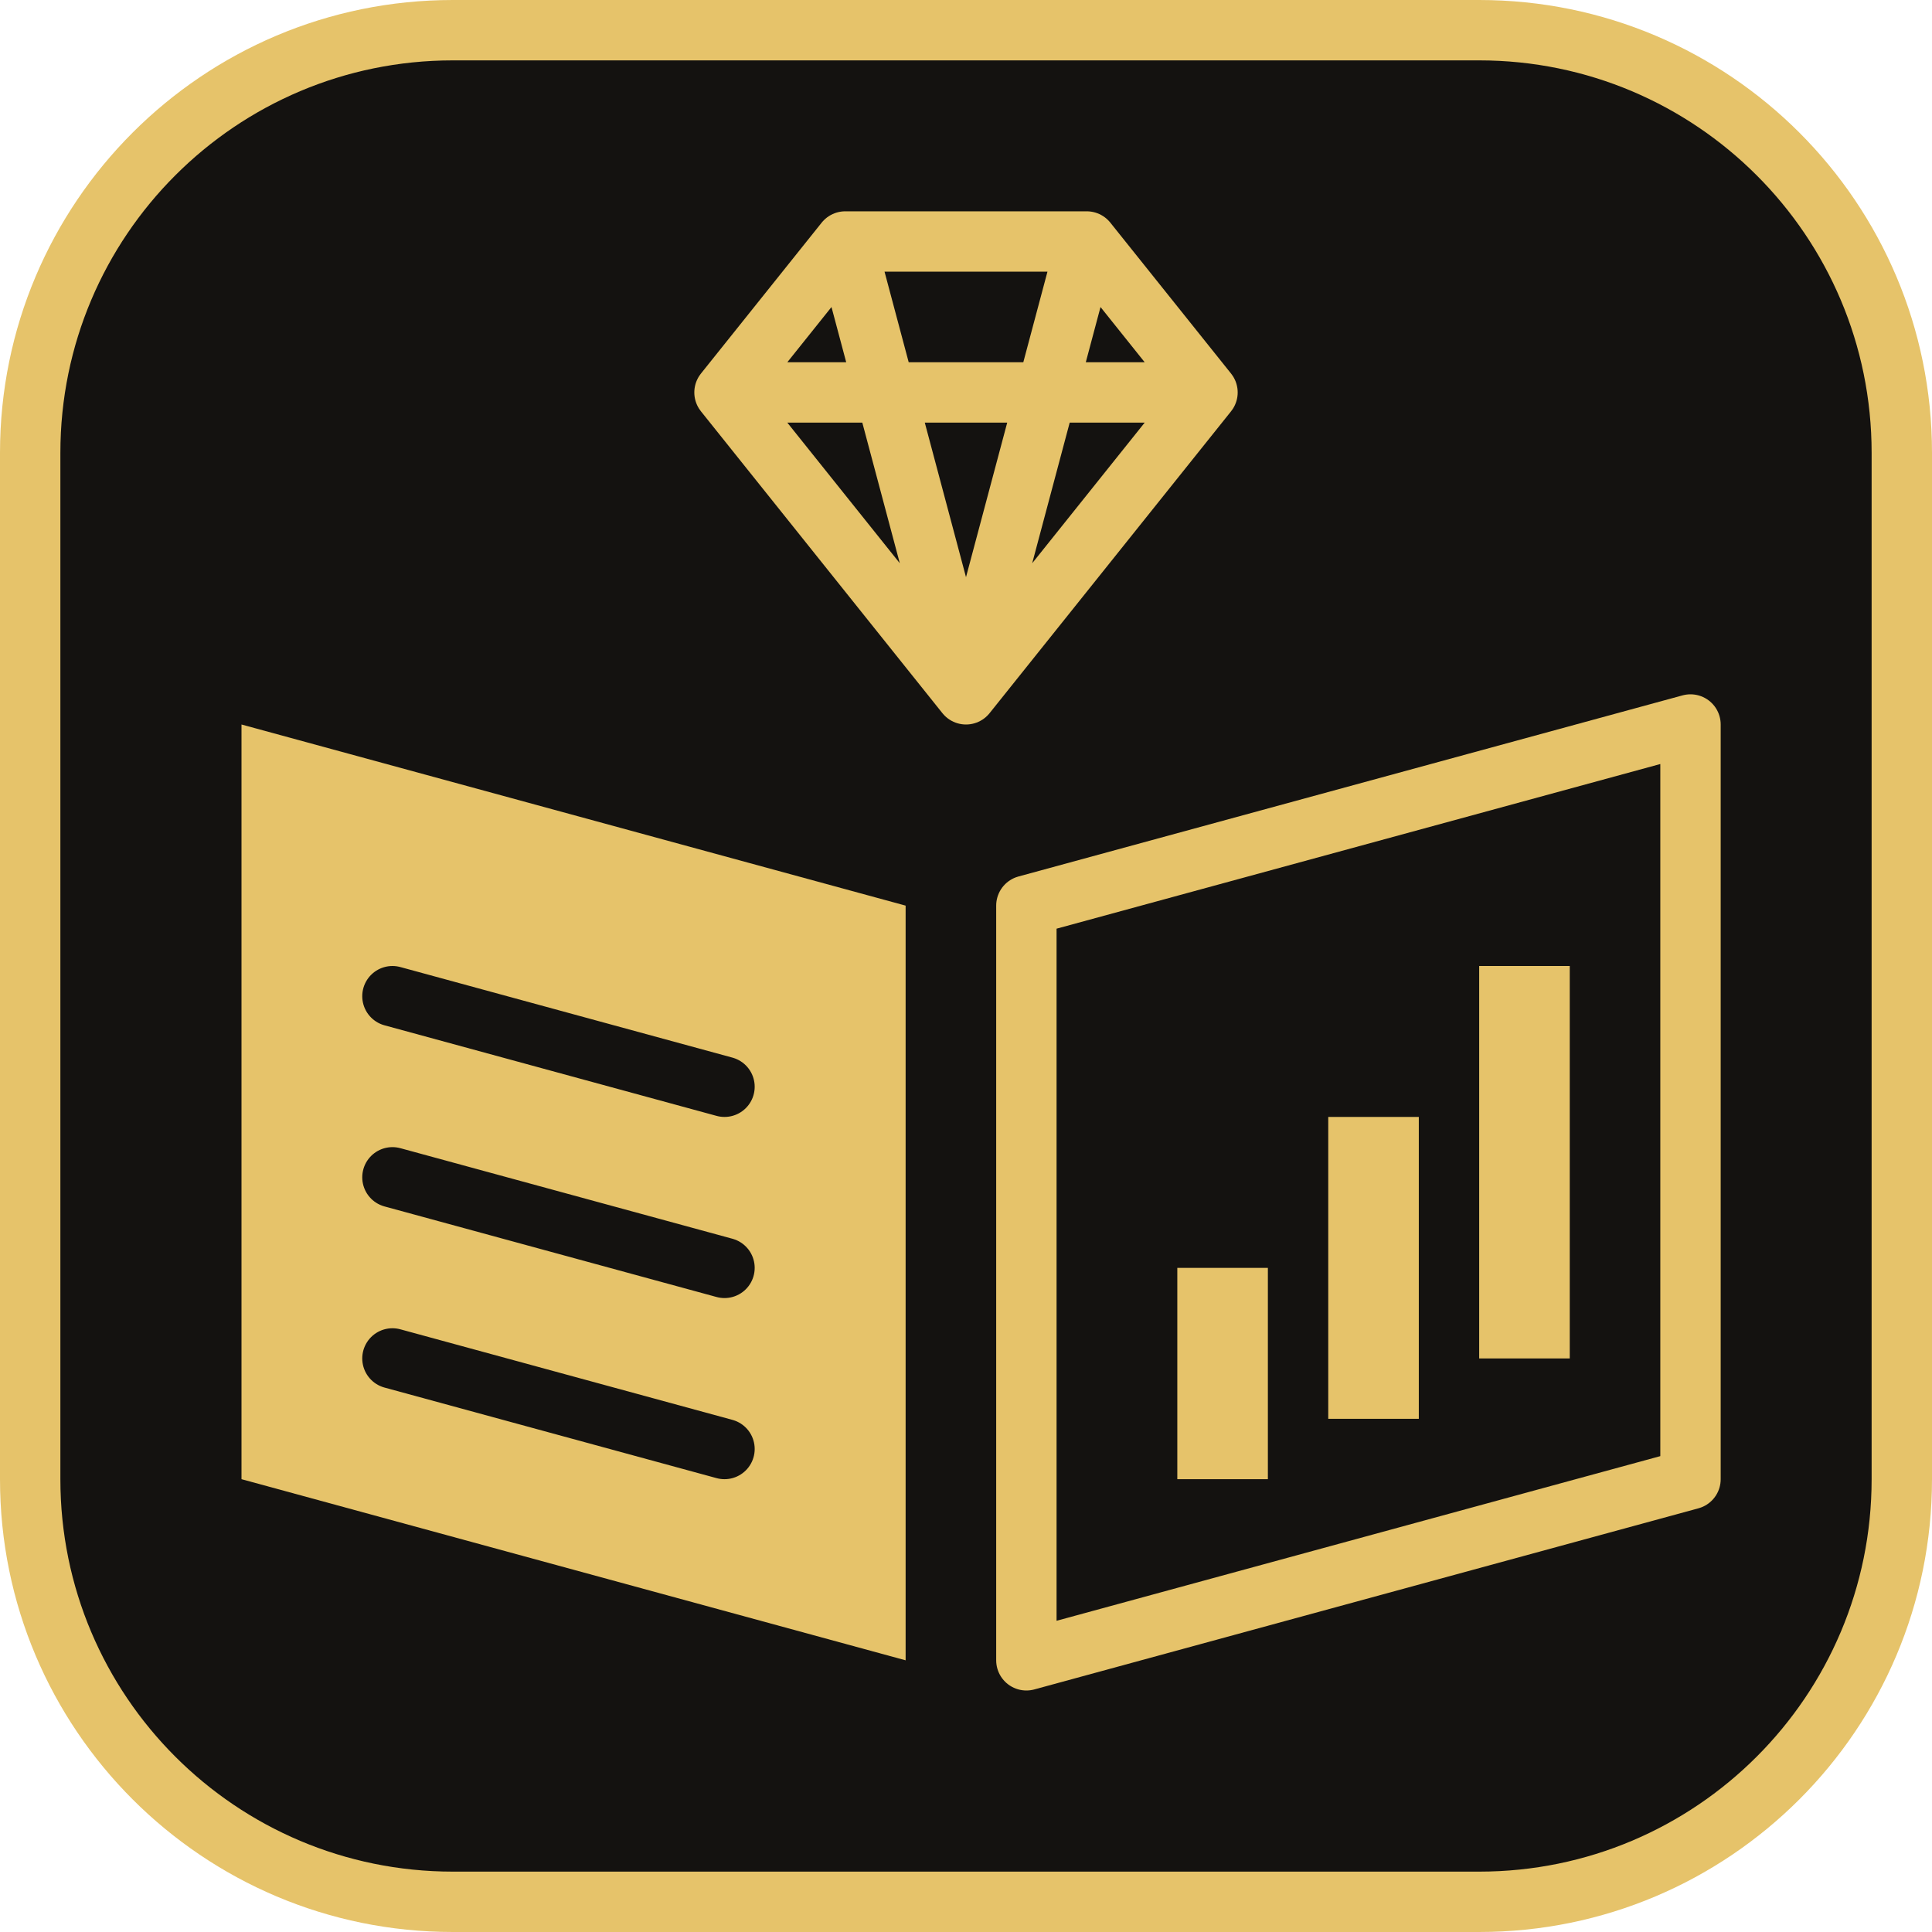
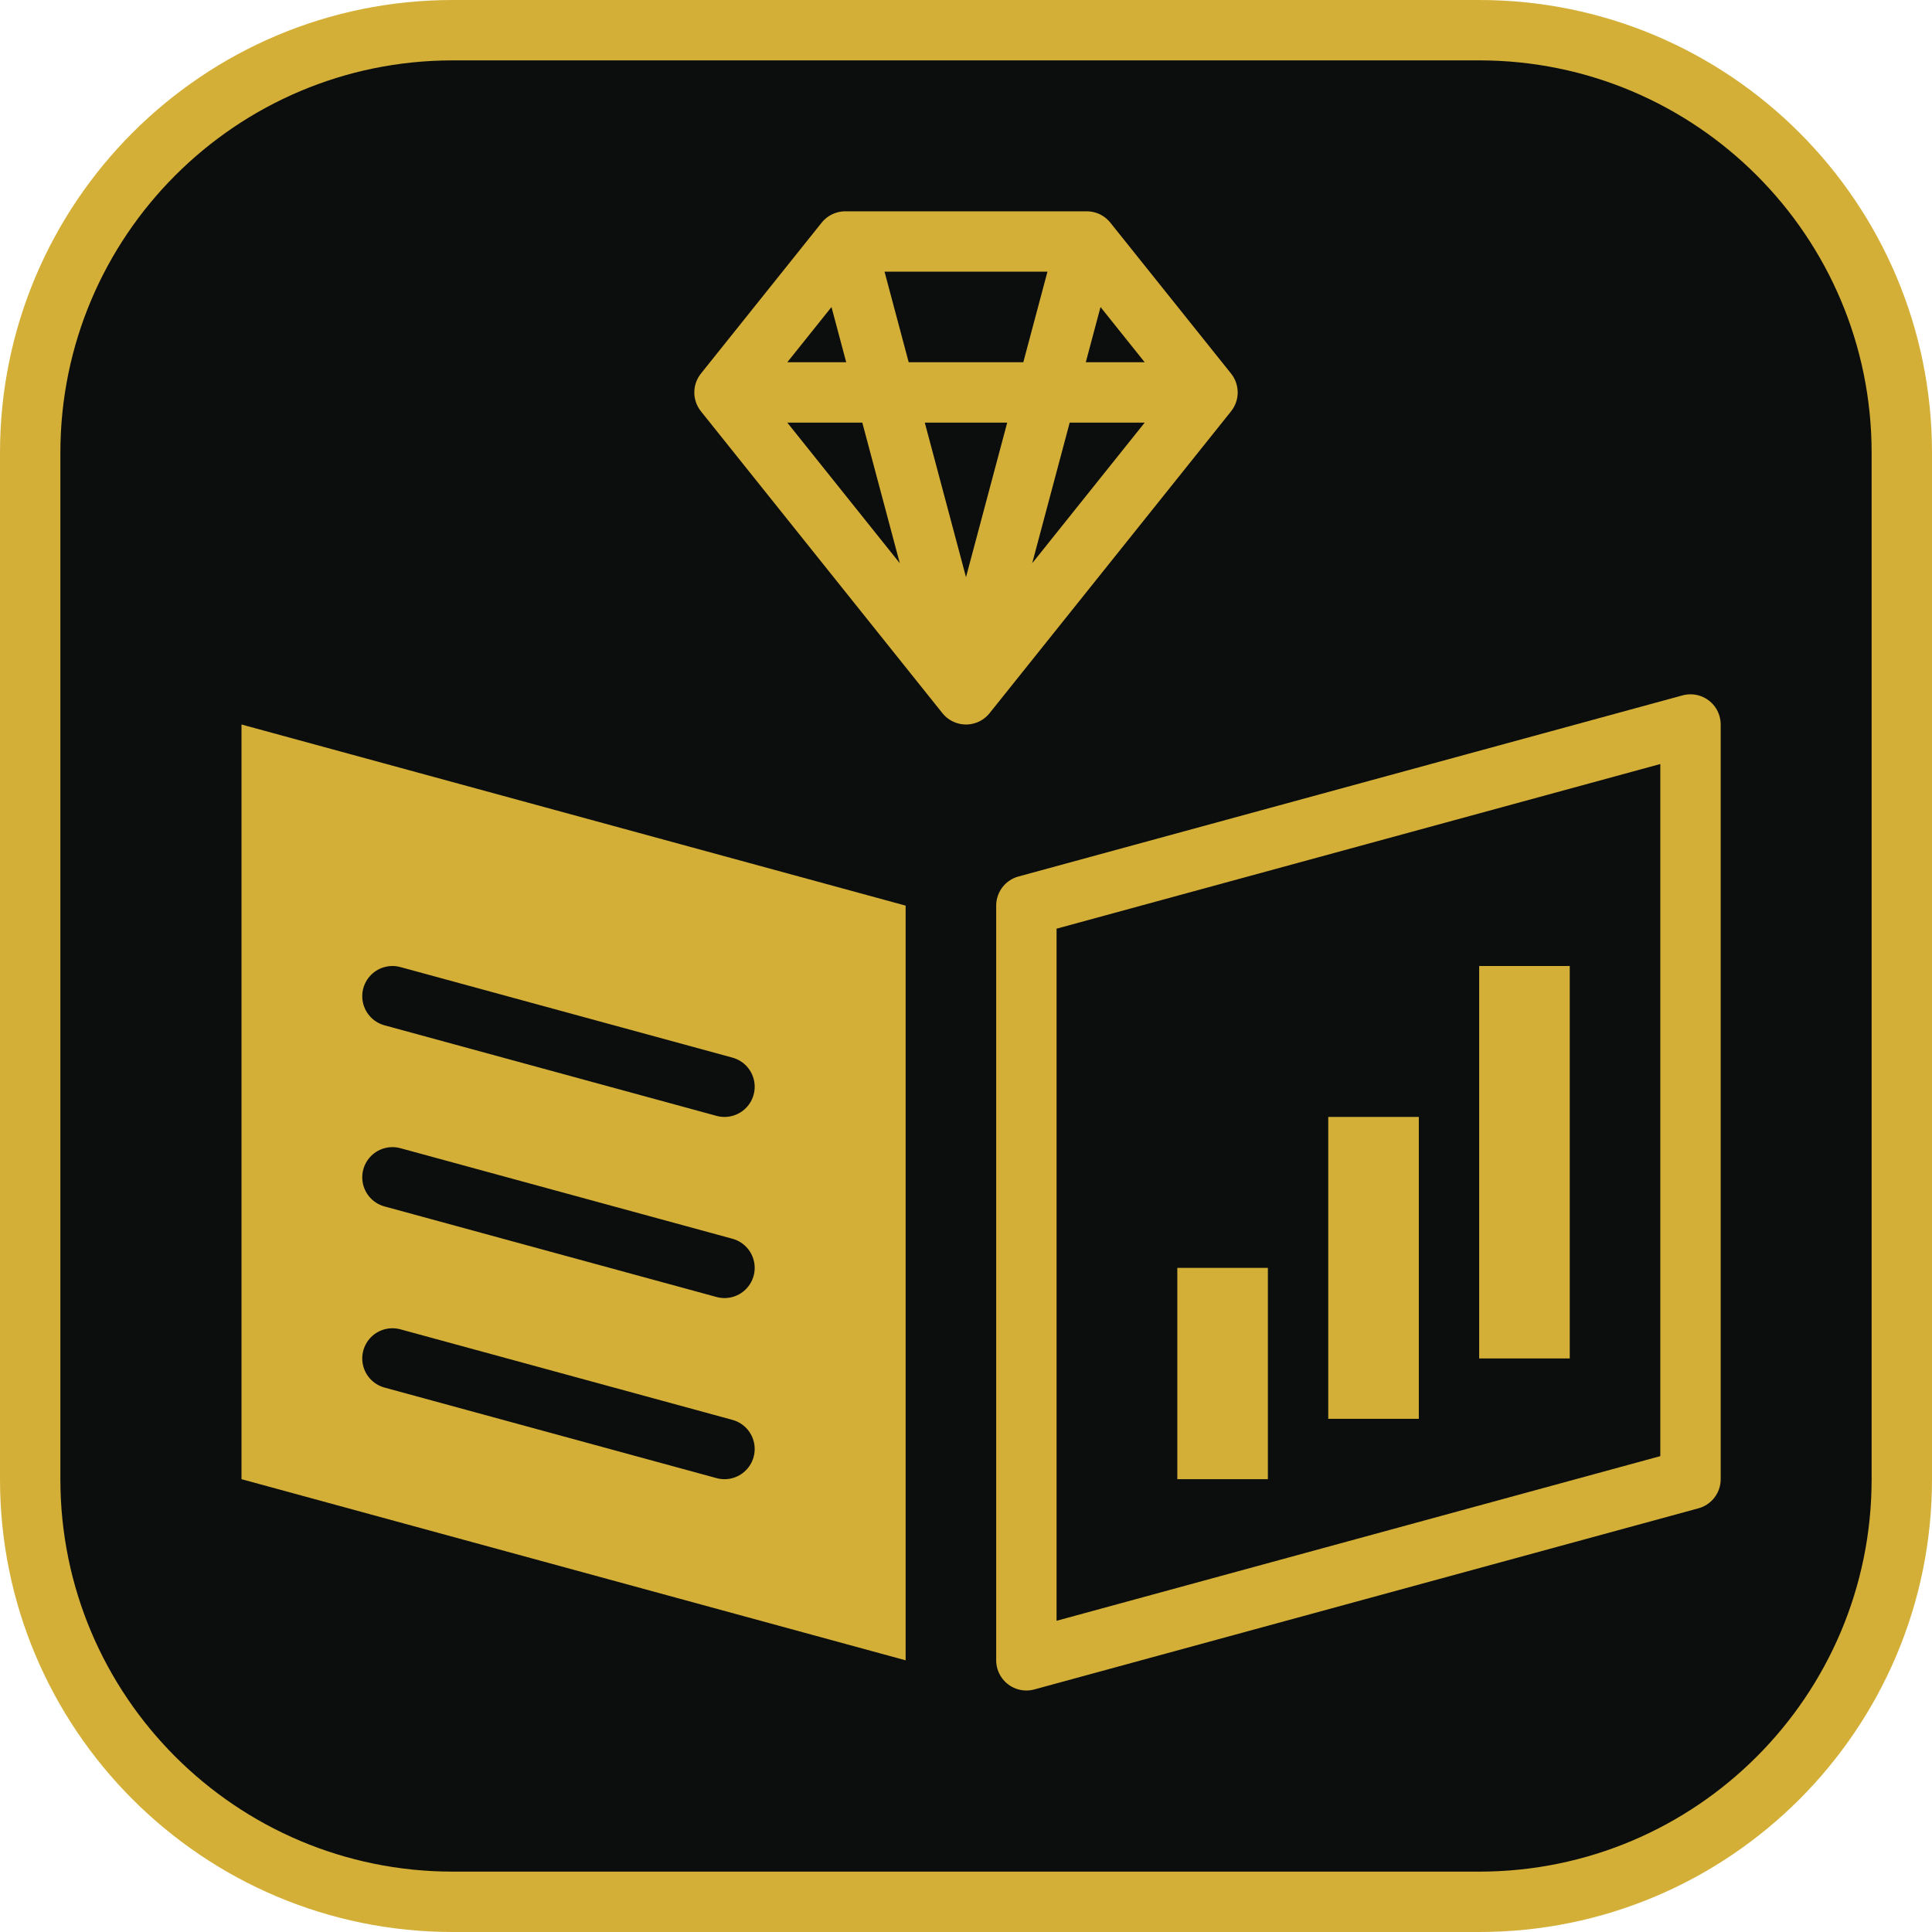
<svg xmlns="http://www.w3.org/2000/svg" viewBox="0 0 64 64">
-   <rect x="1" y="1" width="62" height="62" rx="14" fill="#141210" stroke="#E6C36A" stroke-width="2" />
-   <path d="M8 24 30 30 30 55 8 49Z" fill="#E6C36A" />
-   <path d="M34 30 56 24 56 49 34 55Z" fill="none" stroke="#E6C36A" stroke-width="2" stroke-linejoin="round" />
-   <path d="m13 33 11 3m-11 3 11 3m-11 3 11 3" stroke="#141210" stroke-width="2" stroke-linecap="round" />
-   <path d="M39 42h3v7h-3zM44 37h3v10h-3zM49 32h3v13h-3z" fill="#E6C36A" />
-   <path d="m24 13 4-5h8l4 5-8 10zM24 13h16M28 8l4 15 4-15" fill="none" stroke="#E6C36A" stroke-width="2" stroke-linejoin="round" />
+   <rect x="1" y="1" width="62" height="62" rx="14" fill="#0C0D0D" stroke="#D4AF37" stroke-width="2" />
+   <path d="M8 24 30 30 30 55 8 49Z" fill="#D4AF37" />
+   <path d="M34 30 56 24 56 49 34 55Z" fill="none" stroke="#D4AF37" stroke-width="2" stroke-linejoin="round" />
+   <path d="m13 33 11 3m-11 3 11 3m-11 3 11 3" stroke="#0C0D0D" stroke-width="2" stroke-linecap="round" />
+   <path d="M39 42h3v7h-3zM44 37h3v10h-3zM49 32h3v13h-3z" fill="#D4AF37" />
+   <path d="m24 13 4-5h8l4 5-8 10zM24 13h16M28 8l4 15 4-15" fill="none" stroke="#D4AF37" stroke-width="2" stroke-linejoin="round" />
</svg>
